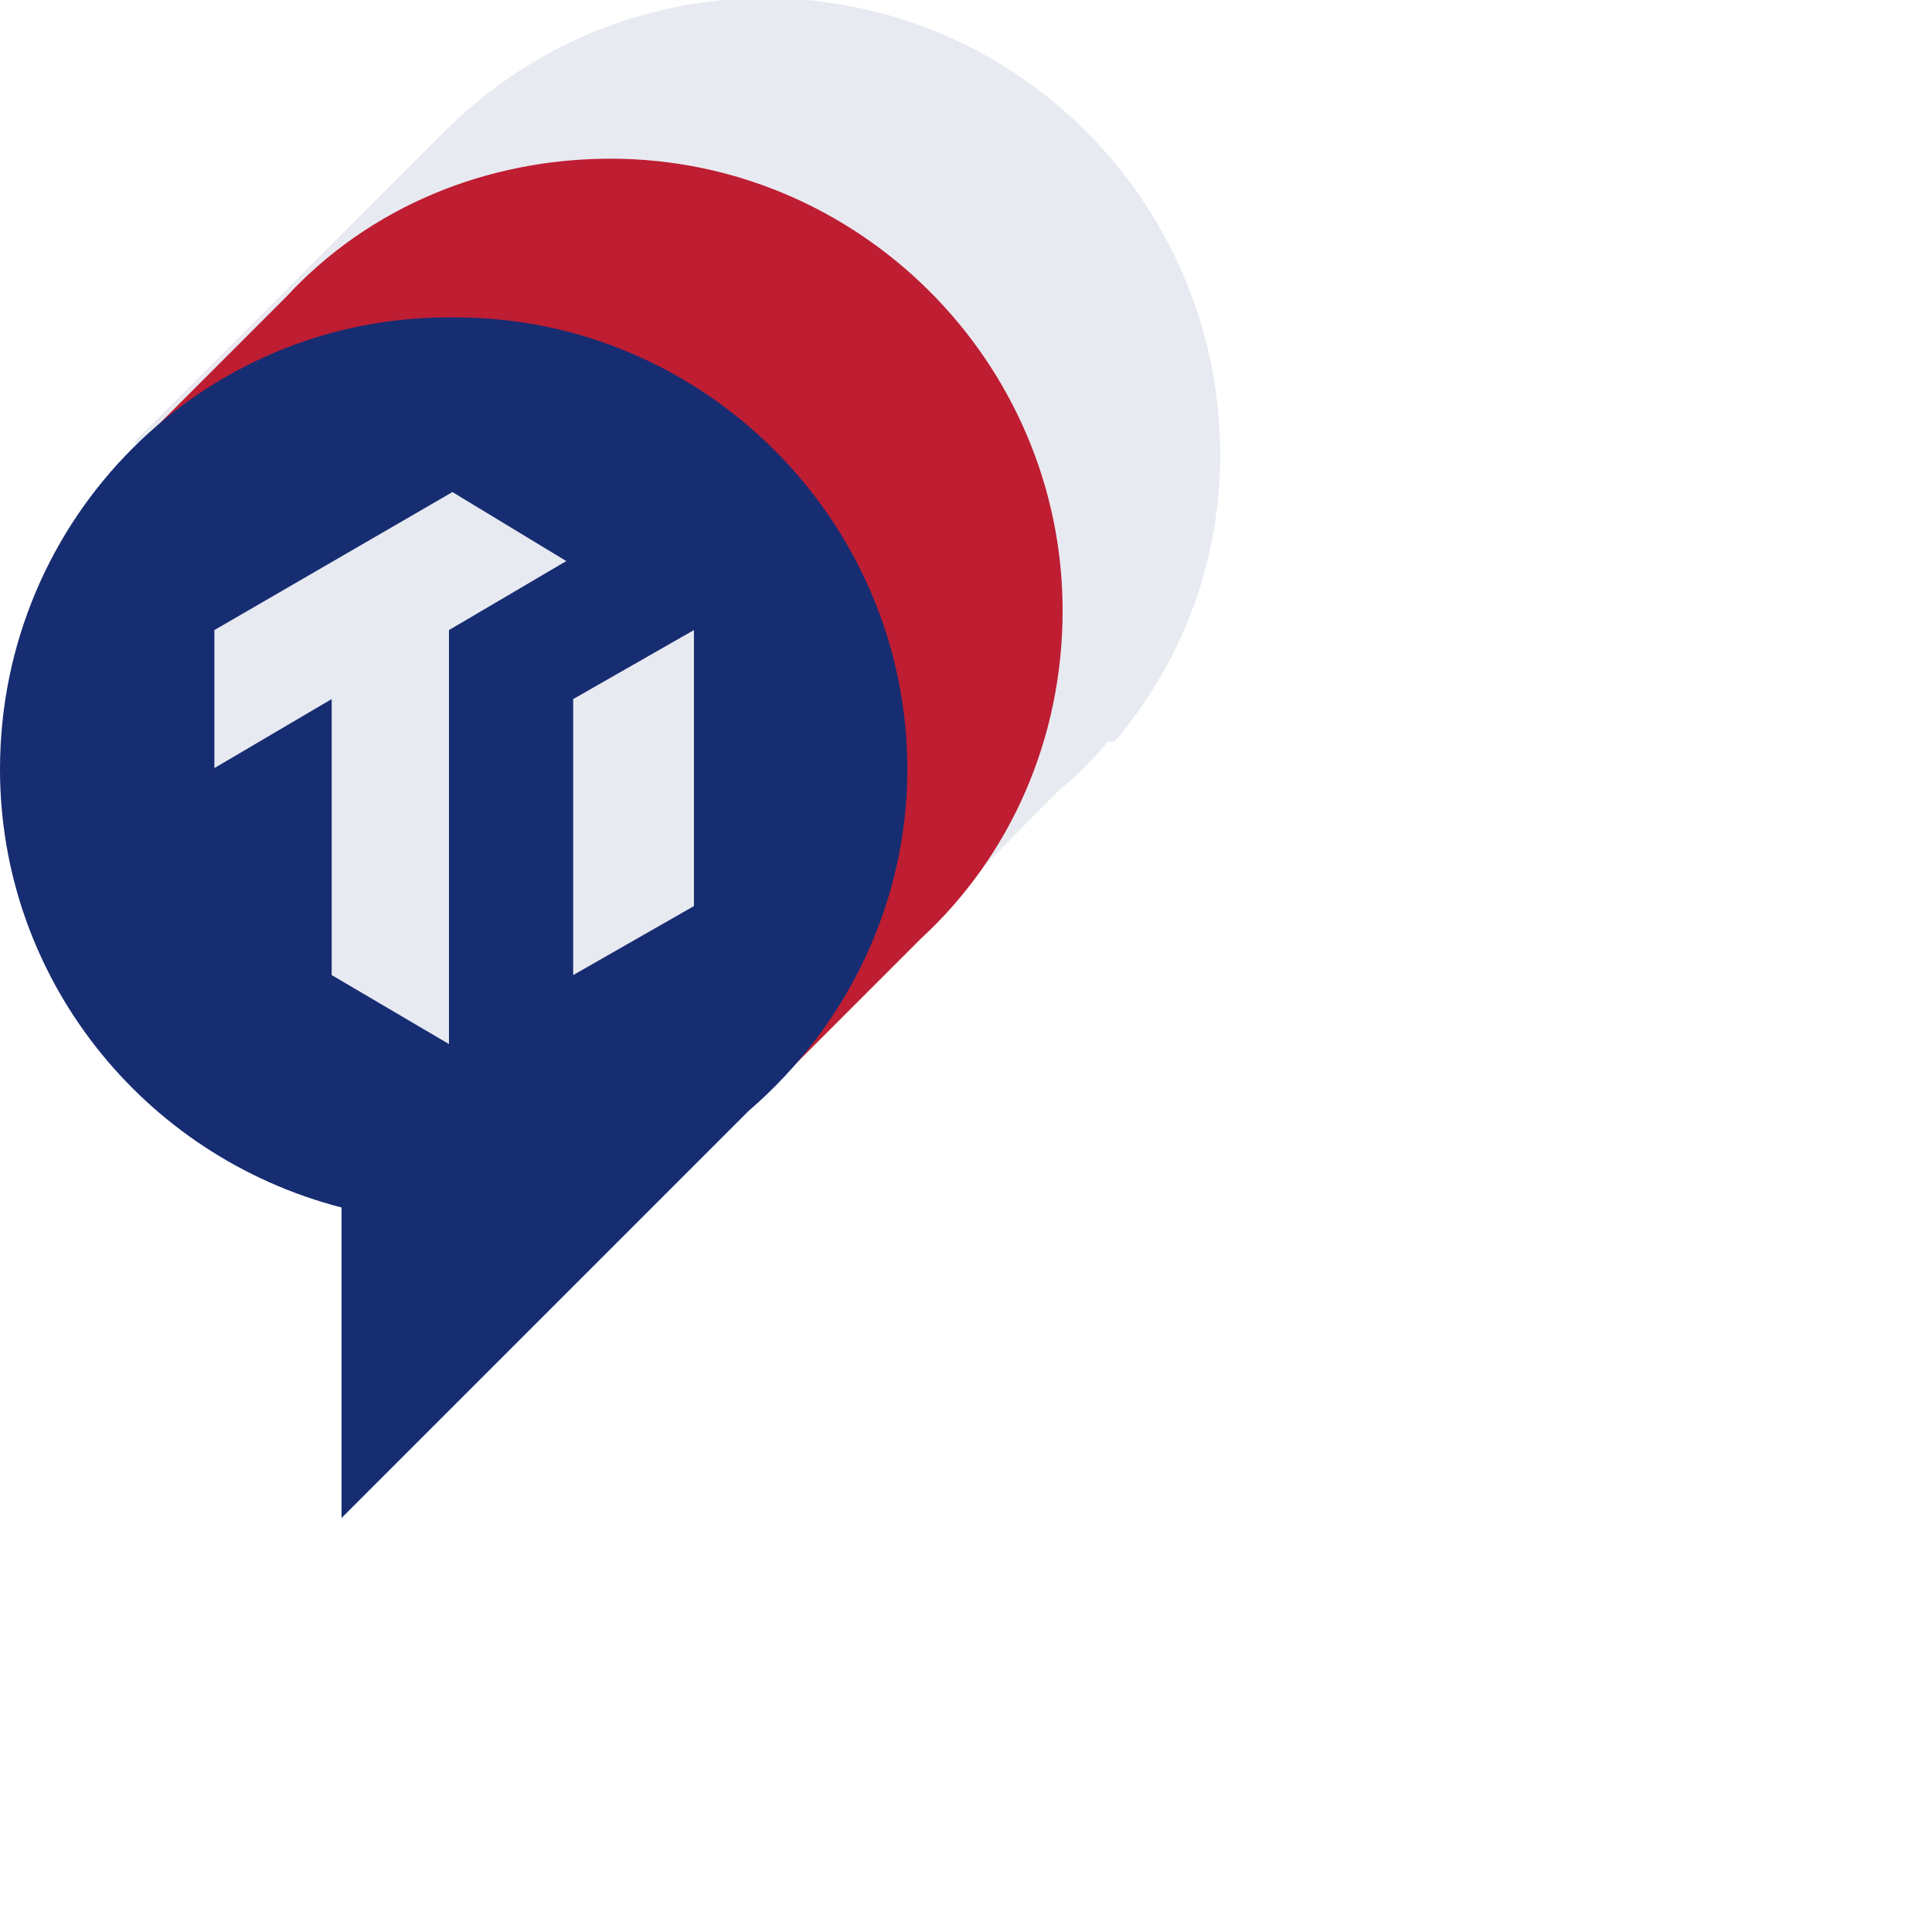
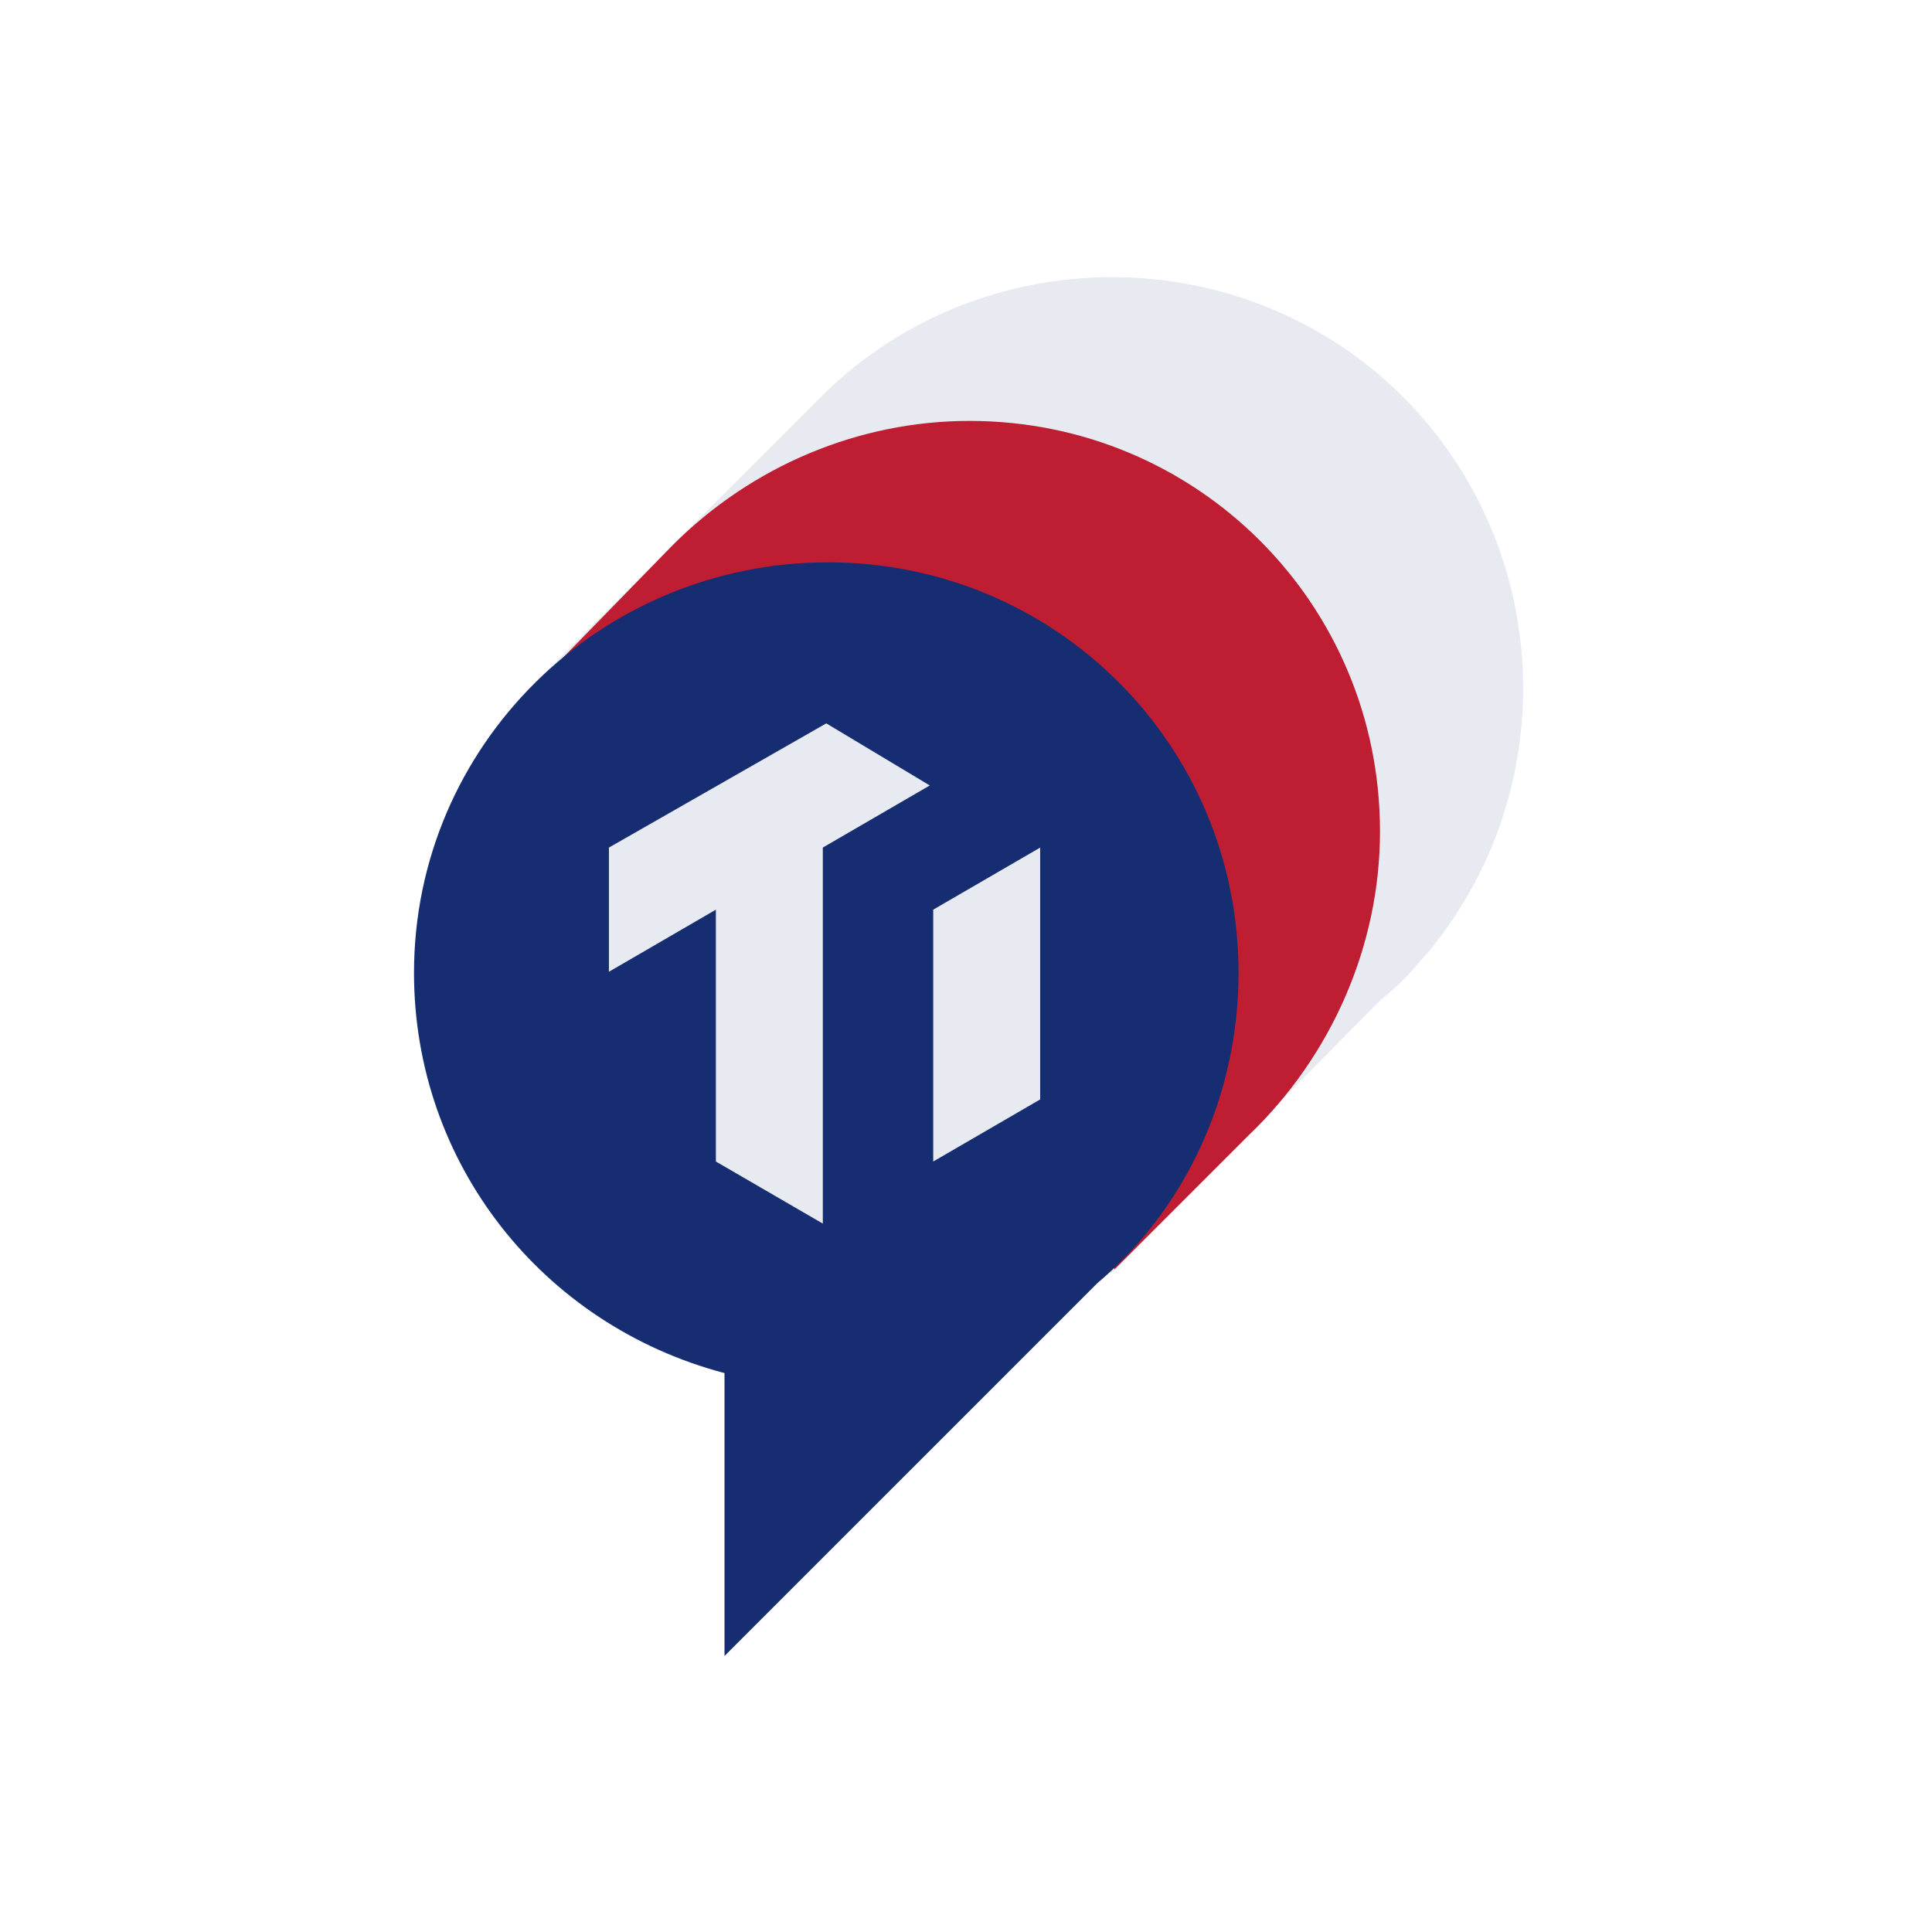
- <svg xmlns="http://www.w3.org/2000/svg" version="1.1" id="图层_1" x="0" y="0" viewBox="0 0 56 56" style="enable-background:new 0 0 35.4 44" xml:space="preserve">
+ <svg xmlns="http://www.w3.org/2000/svg" version="1.1" id="图层_1" x="0" y="0" viewBox="0 0 56 56" style="enable-background:new 0 0 56 56" xml:space="preserve">
  <style>.st0{fill:#e8eaf1}</style>
-   <g id="组_5497" transform="translate(-637 -960)">
-     <g id="组_5257" transform="translate(637 960)">
-       <path id="路径_15814" class="st0" d="M32.3 21.5C37 16 36.2 7.7 30.6 3c-5.3-4.4-13-4-17.8.9l-8.9 8.9 3.3 3.3 1.9-1.9c.6 6.8 6.3 11.9 13.1 11.9h.2l-.3 5.5 8.6-8.7c.5-.4 1-.9 1.4-1.4h.2z" />
-       <path id="路径_15815" d="M30.8 17.7c0-7.2-5.9-13.1-13.1-13.1-3.6 0-7 1.4-9.4 4L4 12.9 5.1 14c-2 7 2 14.2 9 16.2 2.7.8 5.6.7 8.3-.3v1.6l4.3-4.3c2.6-2.4 4.1-5.8 4.1-9.5z" style="fill:#be1d32" />
-       <path id="路径_15816" d="M26.3 22.3c0-7.2-5.9-13.1-13.1-13.1C5.9 9.1 0 15 0 22.3c0 6 4.1 11.2 9.9 12.7v9l11.8-11.8c2.9-2.5 4.6-6.1 4.6-9.9z" style="fill:#172d72" />
-       <g id="组_5256" transform="translate(6.214 14.263)">
-         <path id="路径_15817" class="st0" d="M6.9 0 0 4v4l3.4-2v8l3.4 2V4l3.4-2-3.3-2z" />
-         <path id="路径_15818" class="st0" d="M10.4 6v8l3.5-2V4l-3.5 2z" />
+   <g id="组_5976" transform="translate(-309 -520)">
+     <g id="组_5497" transform="translate(321 528)">
+       <g id="组_5257">
+         <path id="路径_15814" class="st0" d="M29.4 19.6c4.2-5.1 3.5-12.6-1.5-16.8-4.8-4-11.9-3.6-16.2.8l-8.1 8.1 3 3L8.3 13c.6 6.1 5.7 10.9 11.9 10.9h.2l-.2 5L28 21c.5-.4.9-.8 1.3-1.3l.1-.1z" />
+         <path id="路径_15815" d="M28 16.1c0-6.6-5.3-11.9-11.9-11.9-3.2 0-6.3 1.3-8.6 3.6l-3.9 4 1 1c-1.8 6.3 1.8 12.9 8.2 14.8 2.5.7 5.1.6 7.5-.3v1.5l3.9-3.9c2.4-2.3 3.8-5.5 3.8-8.8z" style="fill:#be1d32" />
+         <path id="路径_15816" d="M23.9 20.2c0-6.6-5.3-11.9-11.9-11.9S0 13.6 0 20.2c0 5.5 3.7 10.2 9 11.6V40l10.8-10.8c2.6-2.2 4.1-5.5 4.1-9z" style="fill:#172d72" />
+         <g id="组_5256" transform="translate(5.65 12.967)">
+           <path id="路径_15817" class="st0" d="M6.3 0 0 3.6v3.6l3.1-1.8v7.3l3.1 1.8V3.6l3.1-1.8-3-1.8z" />
+           <path id="路径_15818" class="st0" d="M9.4 5.4v7.3l3.1-1.8V3.6L9.4 5.4z" />
+         </g>
      </g>
+     </g>
+     <g id="组_5963" transform="translate(309 520)">
+       <path id="矩形_5289" style="fill:none" d="M0 0h56v56H0z" />
    </g>
  </g>
</svg>
